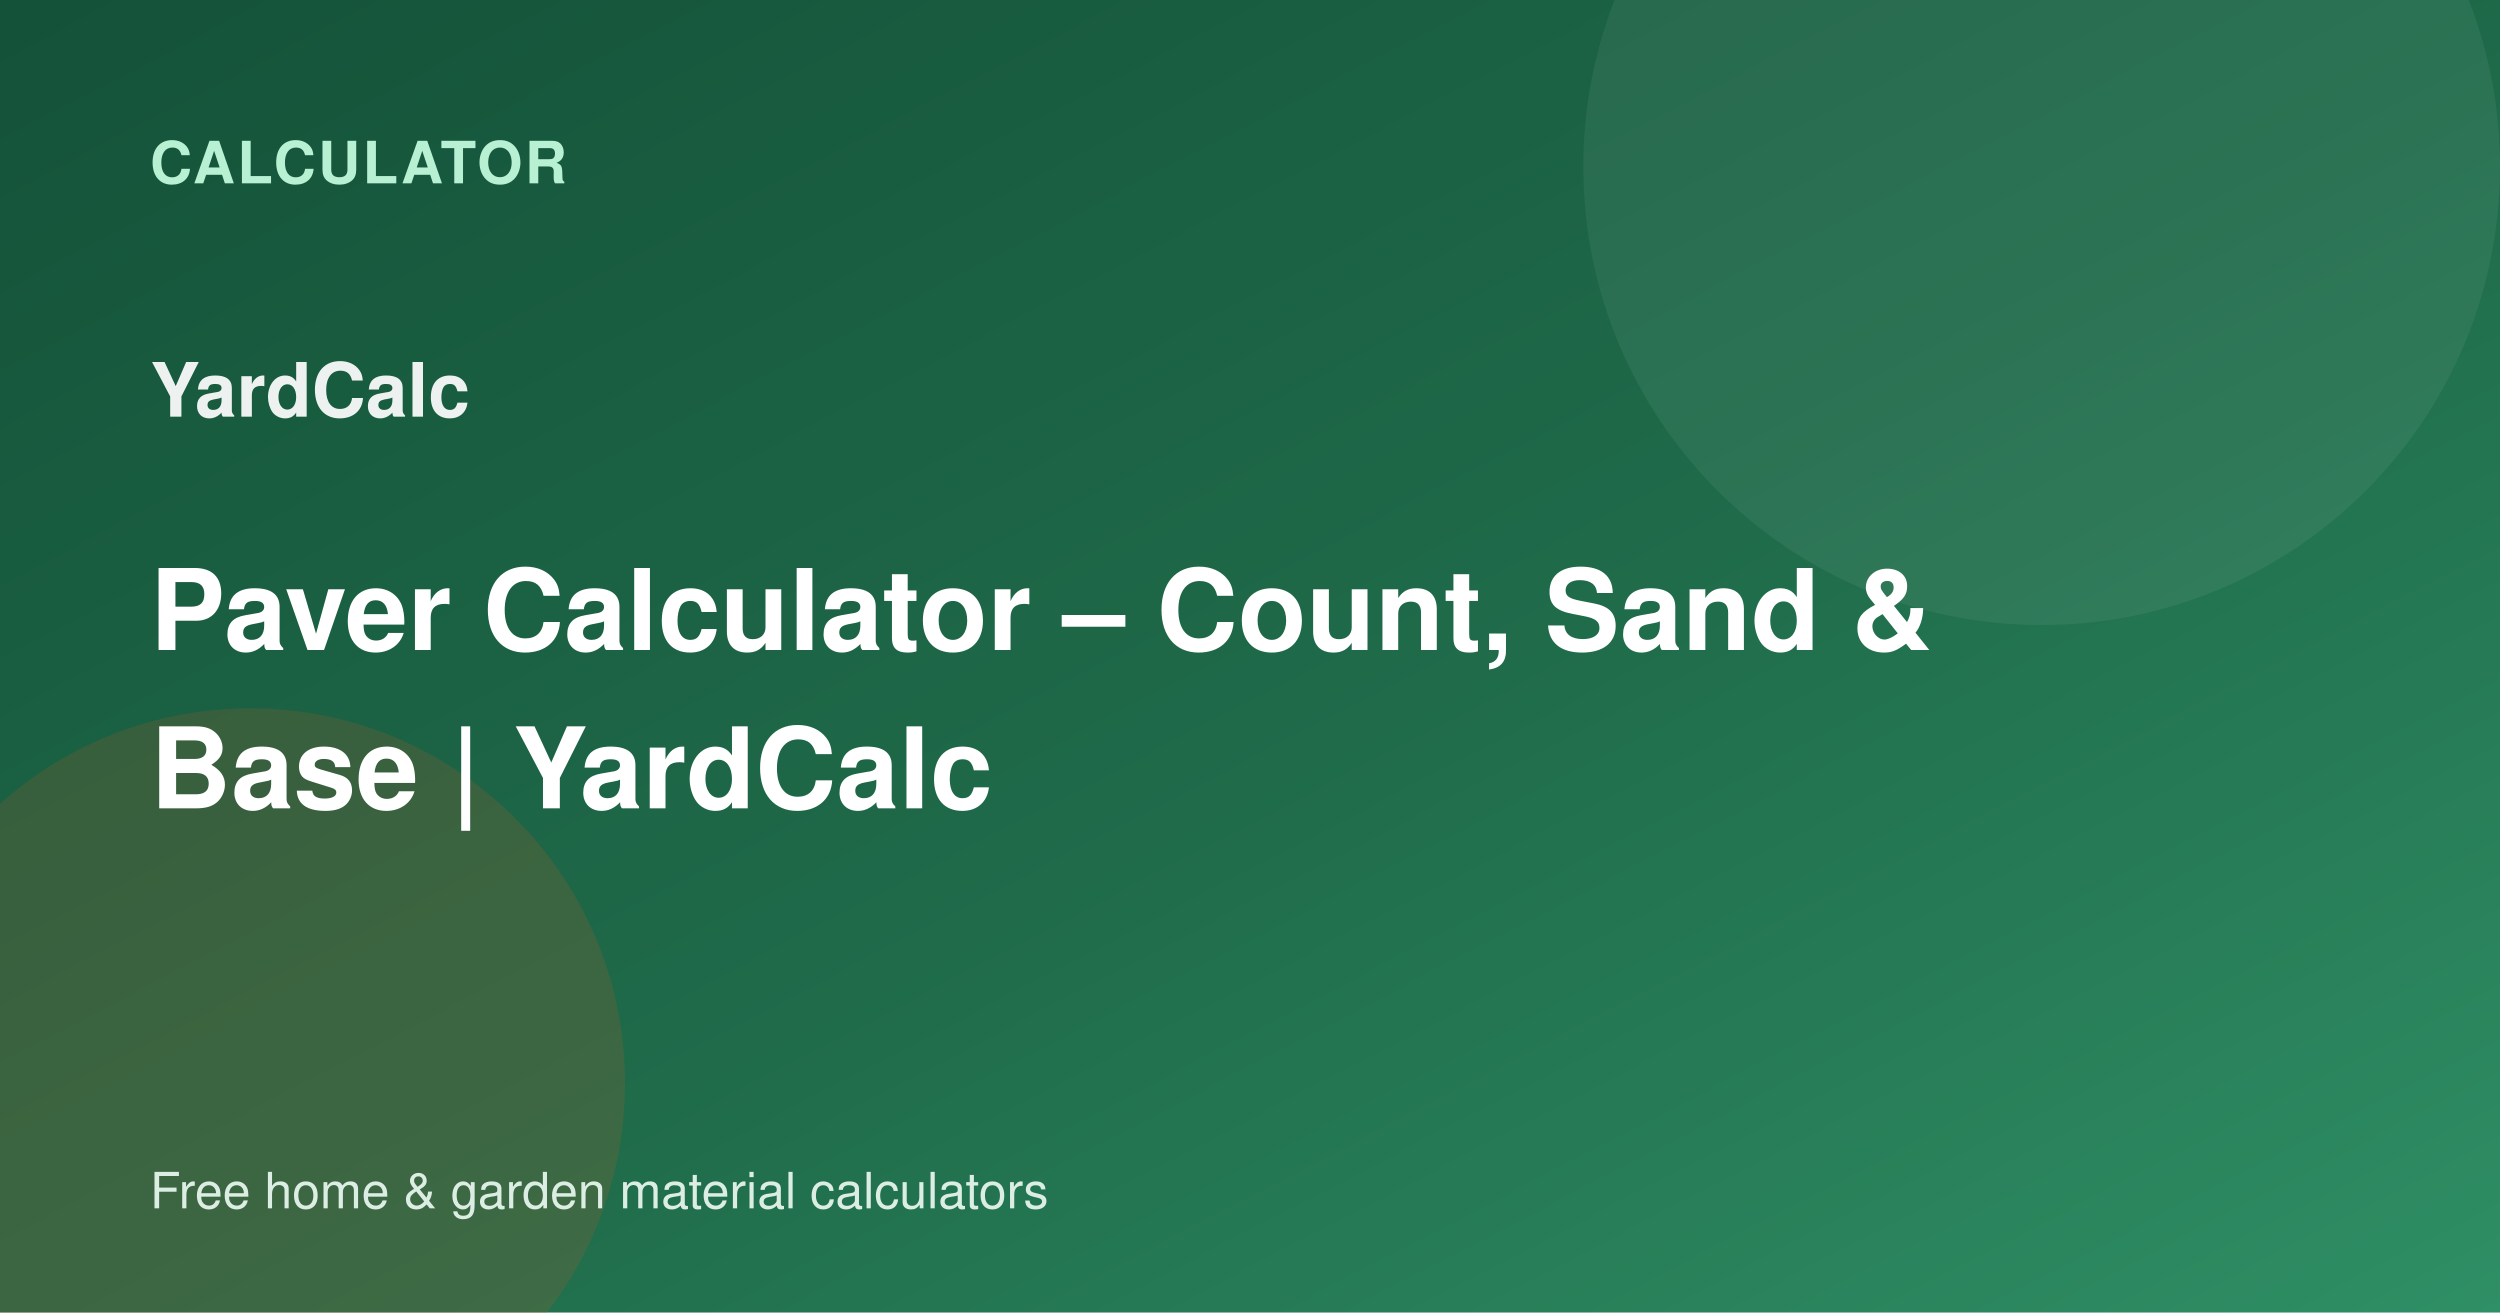
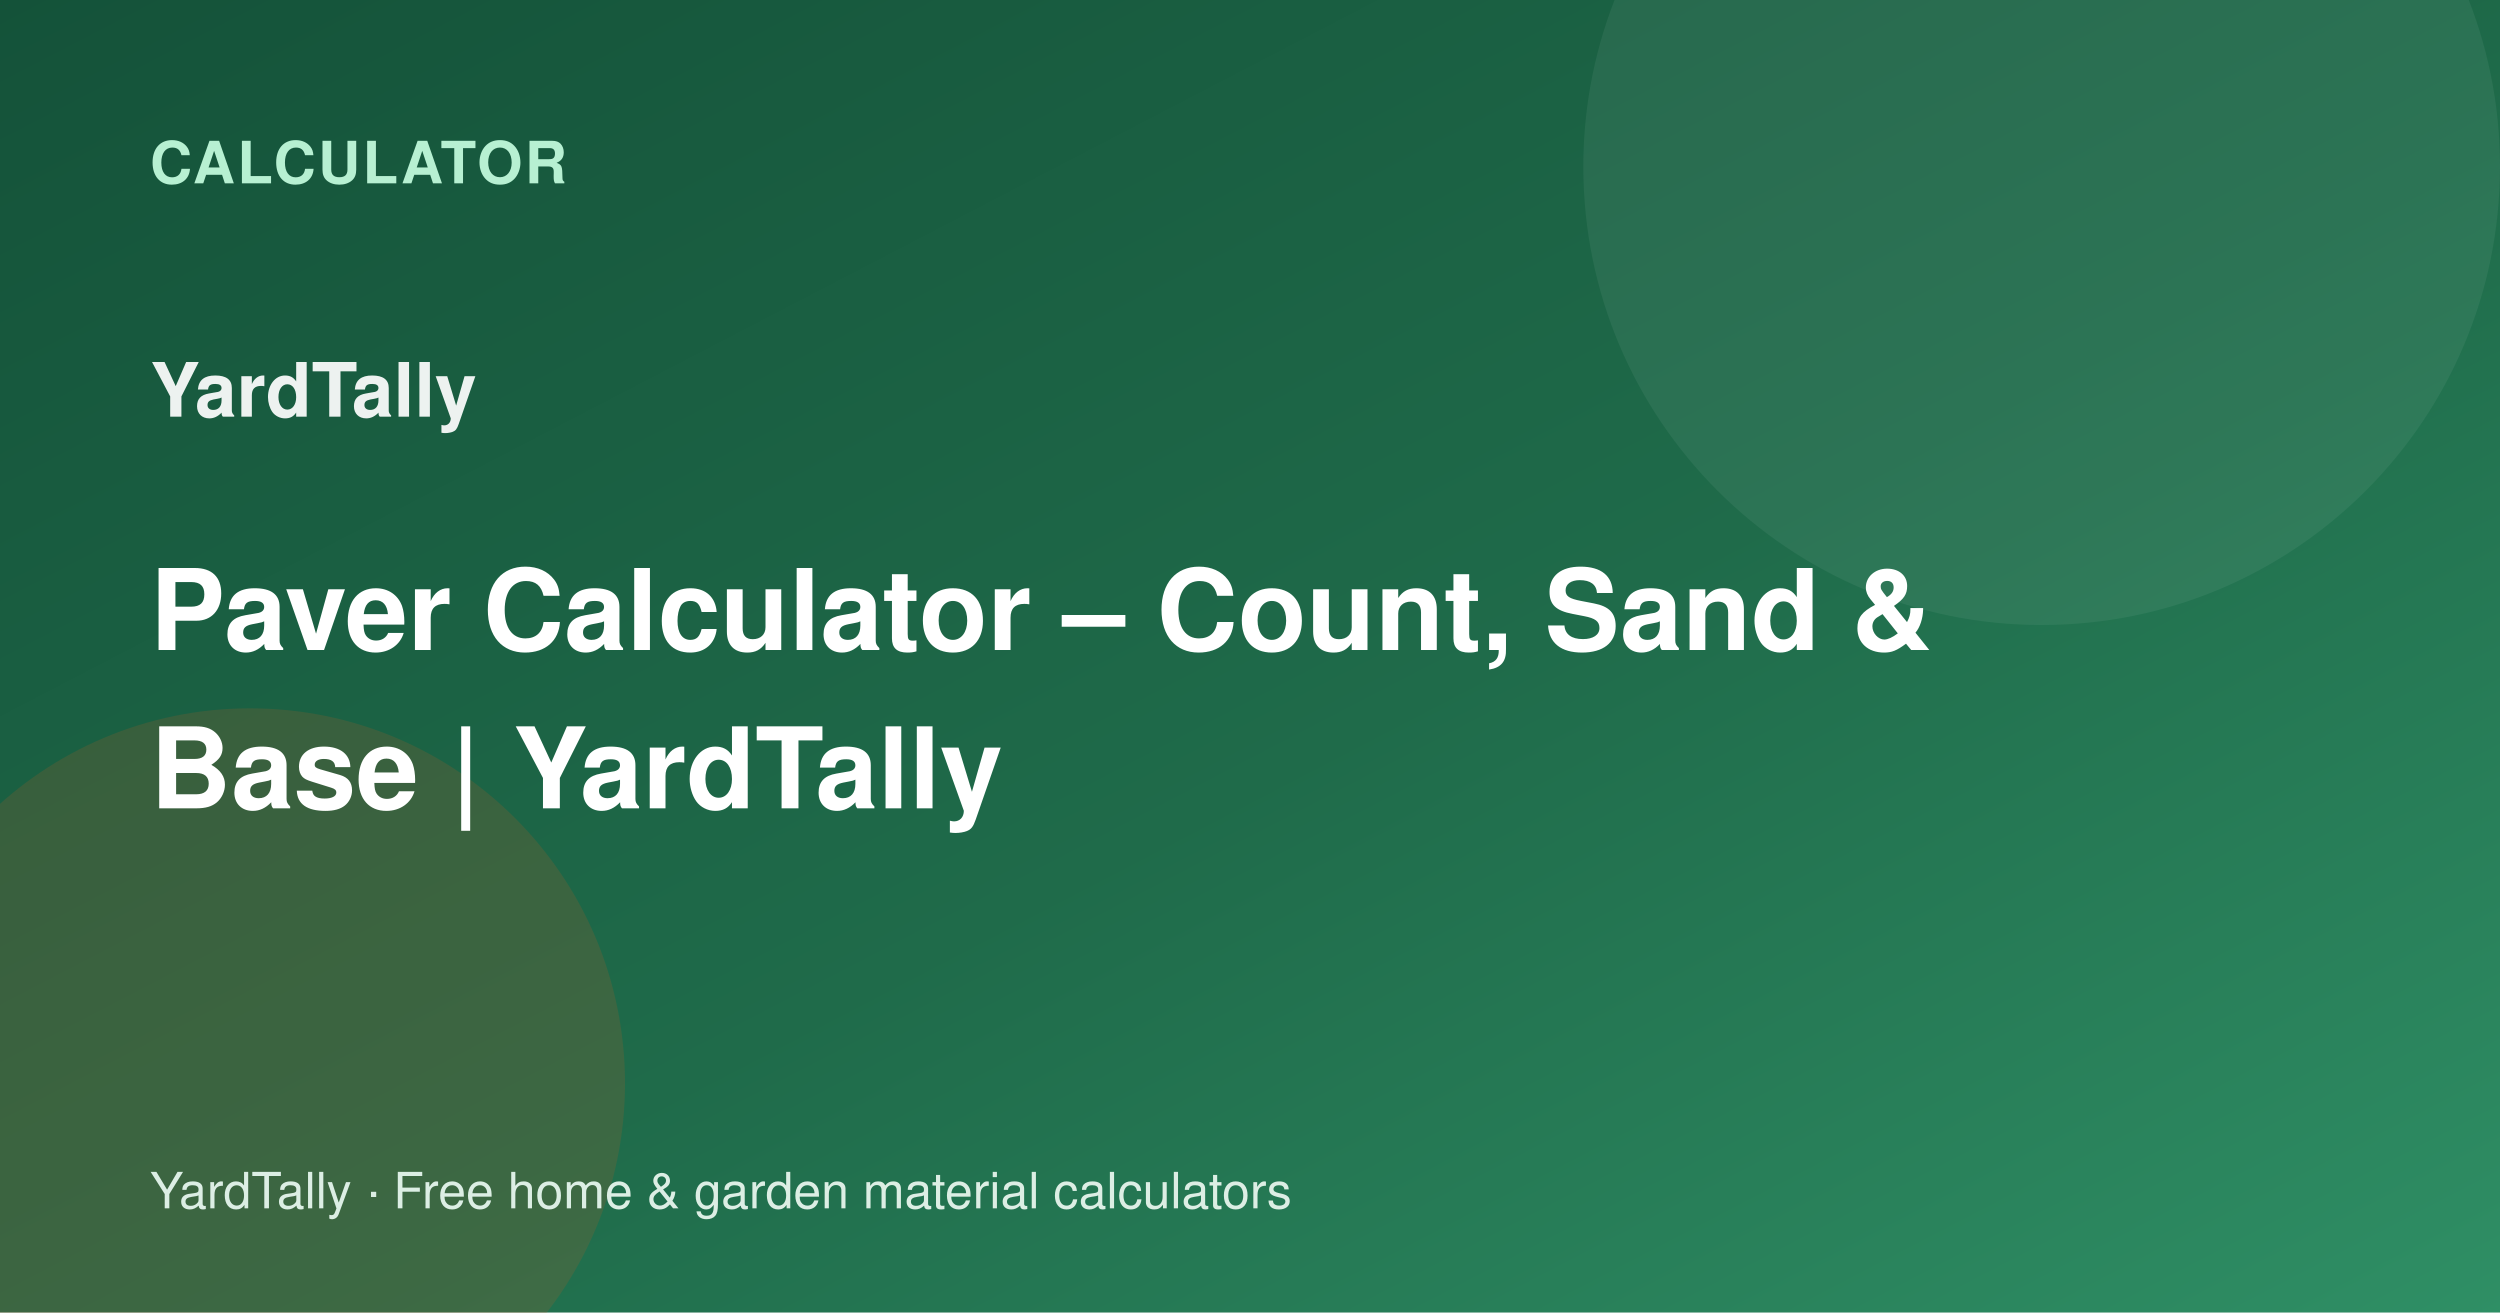
<svg xmlns="http://www.w3.org/2000/svg" width="1200" height="630" viewBox="0 0 1200 630">
  <defs>
    <linearGradient id="bg" x1="0" y1="0" x2="1" y2="1">
      <stop offset="0%" stop-color="#145239" />
      <stop offset="55%" stop-color="#1f6b4a" />
      <stop offset="100%" stop-color="#2f8f65" />
    </linearGradient>
  </defs>
  <rect width="1200" height="630" fill="url(#bg)" />
  <circle cx="980" cy="80" r="220" fill="#ffffff" fill-opacity="0.06" />
  <circle cx="120" cy="520" r="180" fill="#c45c26" fill-opacity="0.18" />
  <text x="72" y="88" font-family="ui-sans-serif, system-ui, Segoe UI, Helvetica, Arial, sans-serif" font-size="28" font-weight="600" fill="#b7f0d2" letter-spacing="0.04em">CALCULATOR</text>
-   <text x="72" y="200" font-family="ui-sans-serif, system-ui, Segoe UI, Helvetica, Arial, sans-serif" font-size="36" font-weight="700" fill="#ffffff" fill-opacity="0.92">YardCalc</text>
+   <text x="72" y="200" font-family="ui-sans-serif, system-ui, Segoe UI, Helvetica, Arial, sans-serif" font-size="36" font-weight="700" fill="#ffffff" fill-opacity="0.92">YardTally</text>
  <text x="72" y="312" font-family="ui-sans-serif, system-ui, Segoe UI, Helvetica, Arial, sans-serif" font-size="54" font-weight="700" fill="#ffffff">Paver Calculator – Count, Sand &amp;</text>
-   <text x="72" y="388" font-family="ui-sans-serif, system-ui, Segoe UI, Helvetica, Arial, sans-serif" font-size="54" font-weight="700" fill="#ffffff">Base | YardCalc</text>
-   <text x="72" y="580" font-family="ui-sans-serif, system-ui, Segoe UI, Helvetica, Arial, sans-serif" font-size="24" fill="#dceee4">Free home &amp; garden material calculators</text>
+   <text x="72" y="388" font-family="ui-sans-serif, system-ui, Segoe UI, Helvetica, Arial, sans-serif" font-size="54" font-weight="700" fill="#ffffff">Base | YardTally</text>
+   <text x="72" y="580" font-family="ui-sans-serif, system-ui, Segoe UI, Helvetica, Arial, sans-serif" font-size="24" fill="#dceee4">YardTally · Free home &amp; garden material calculators</text>
</svg>
